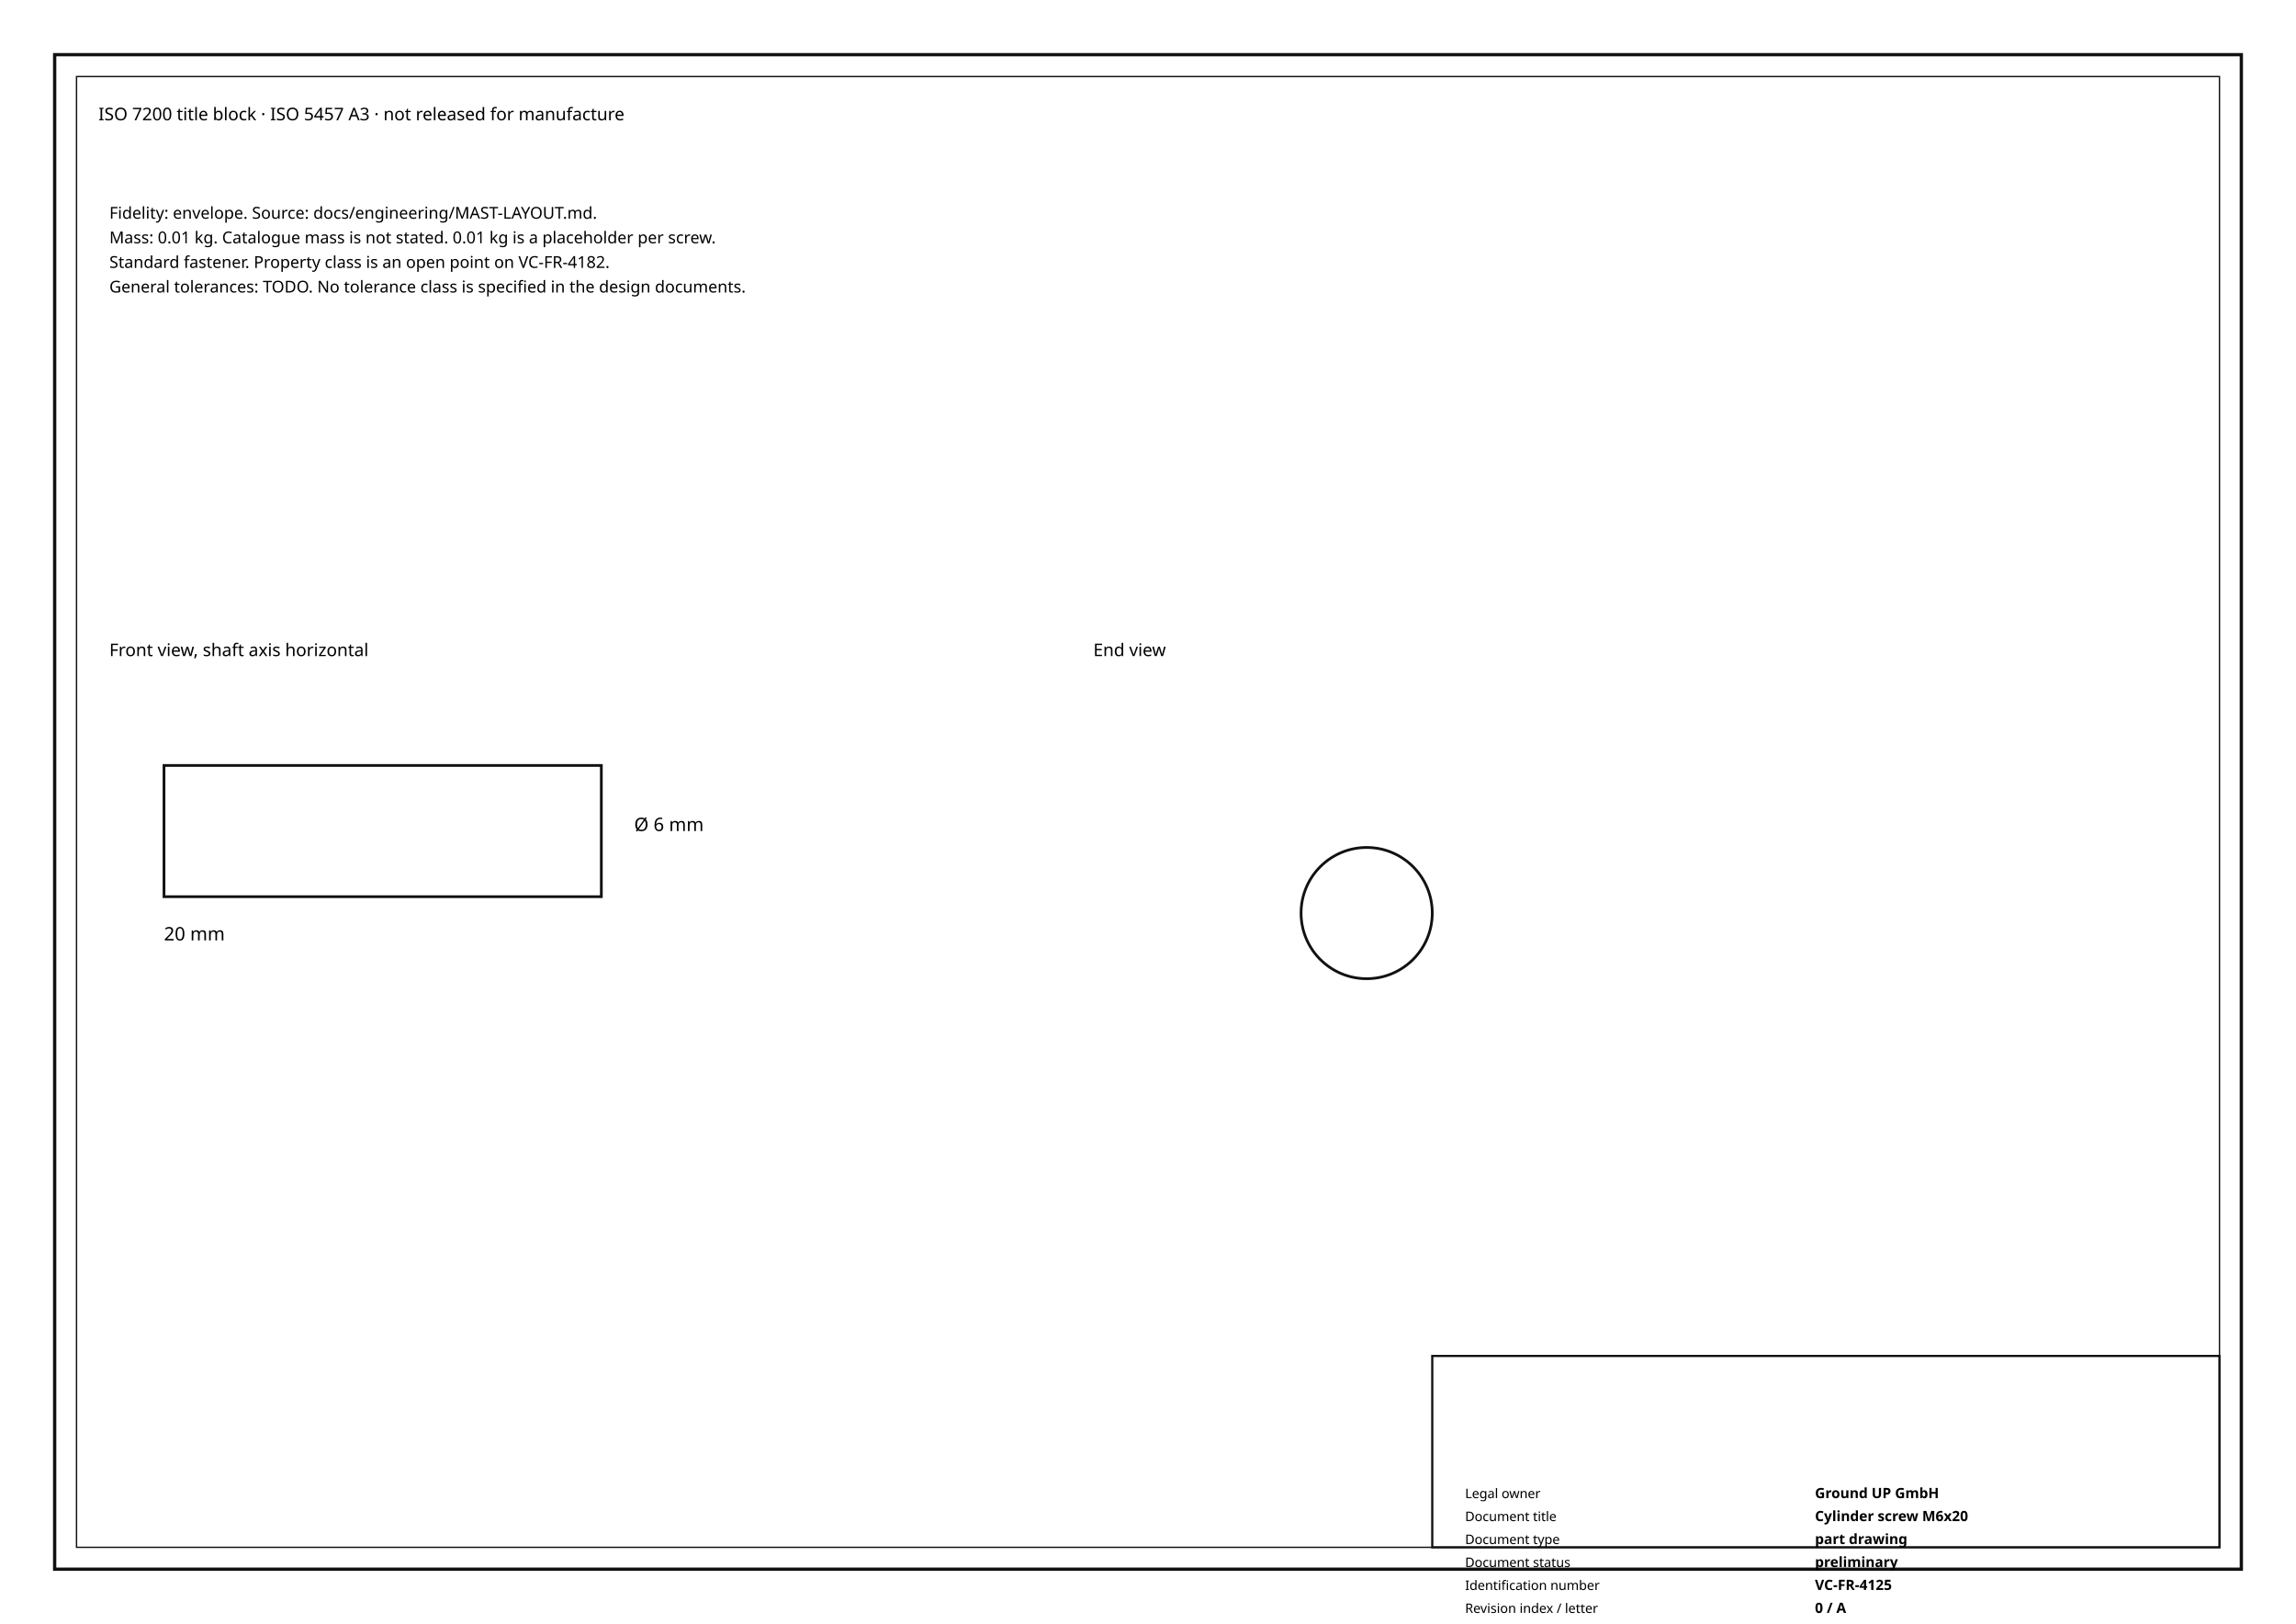
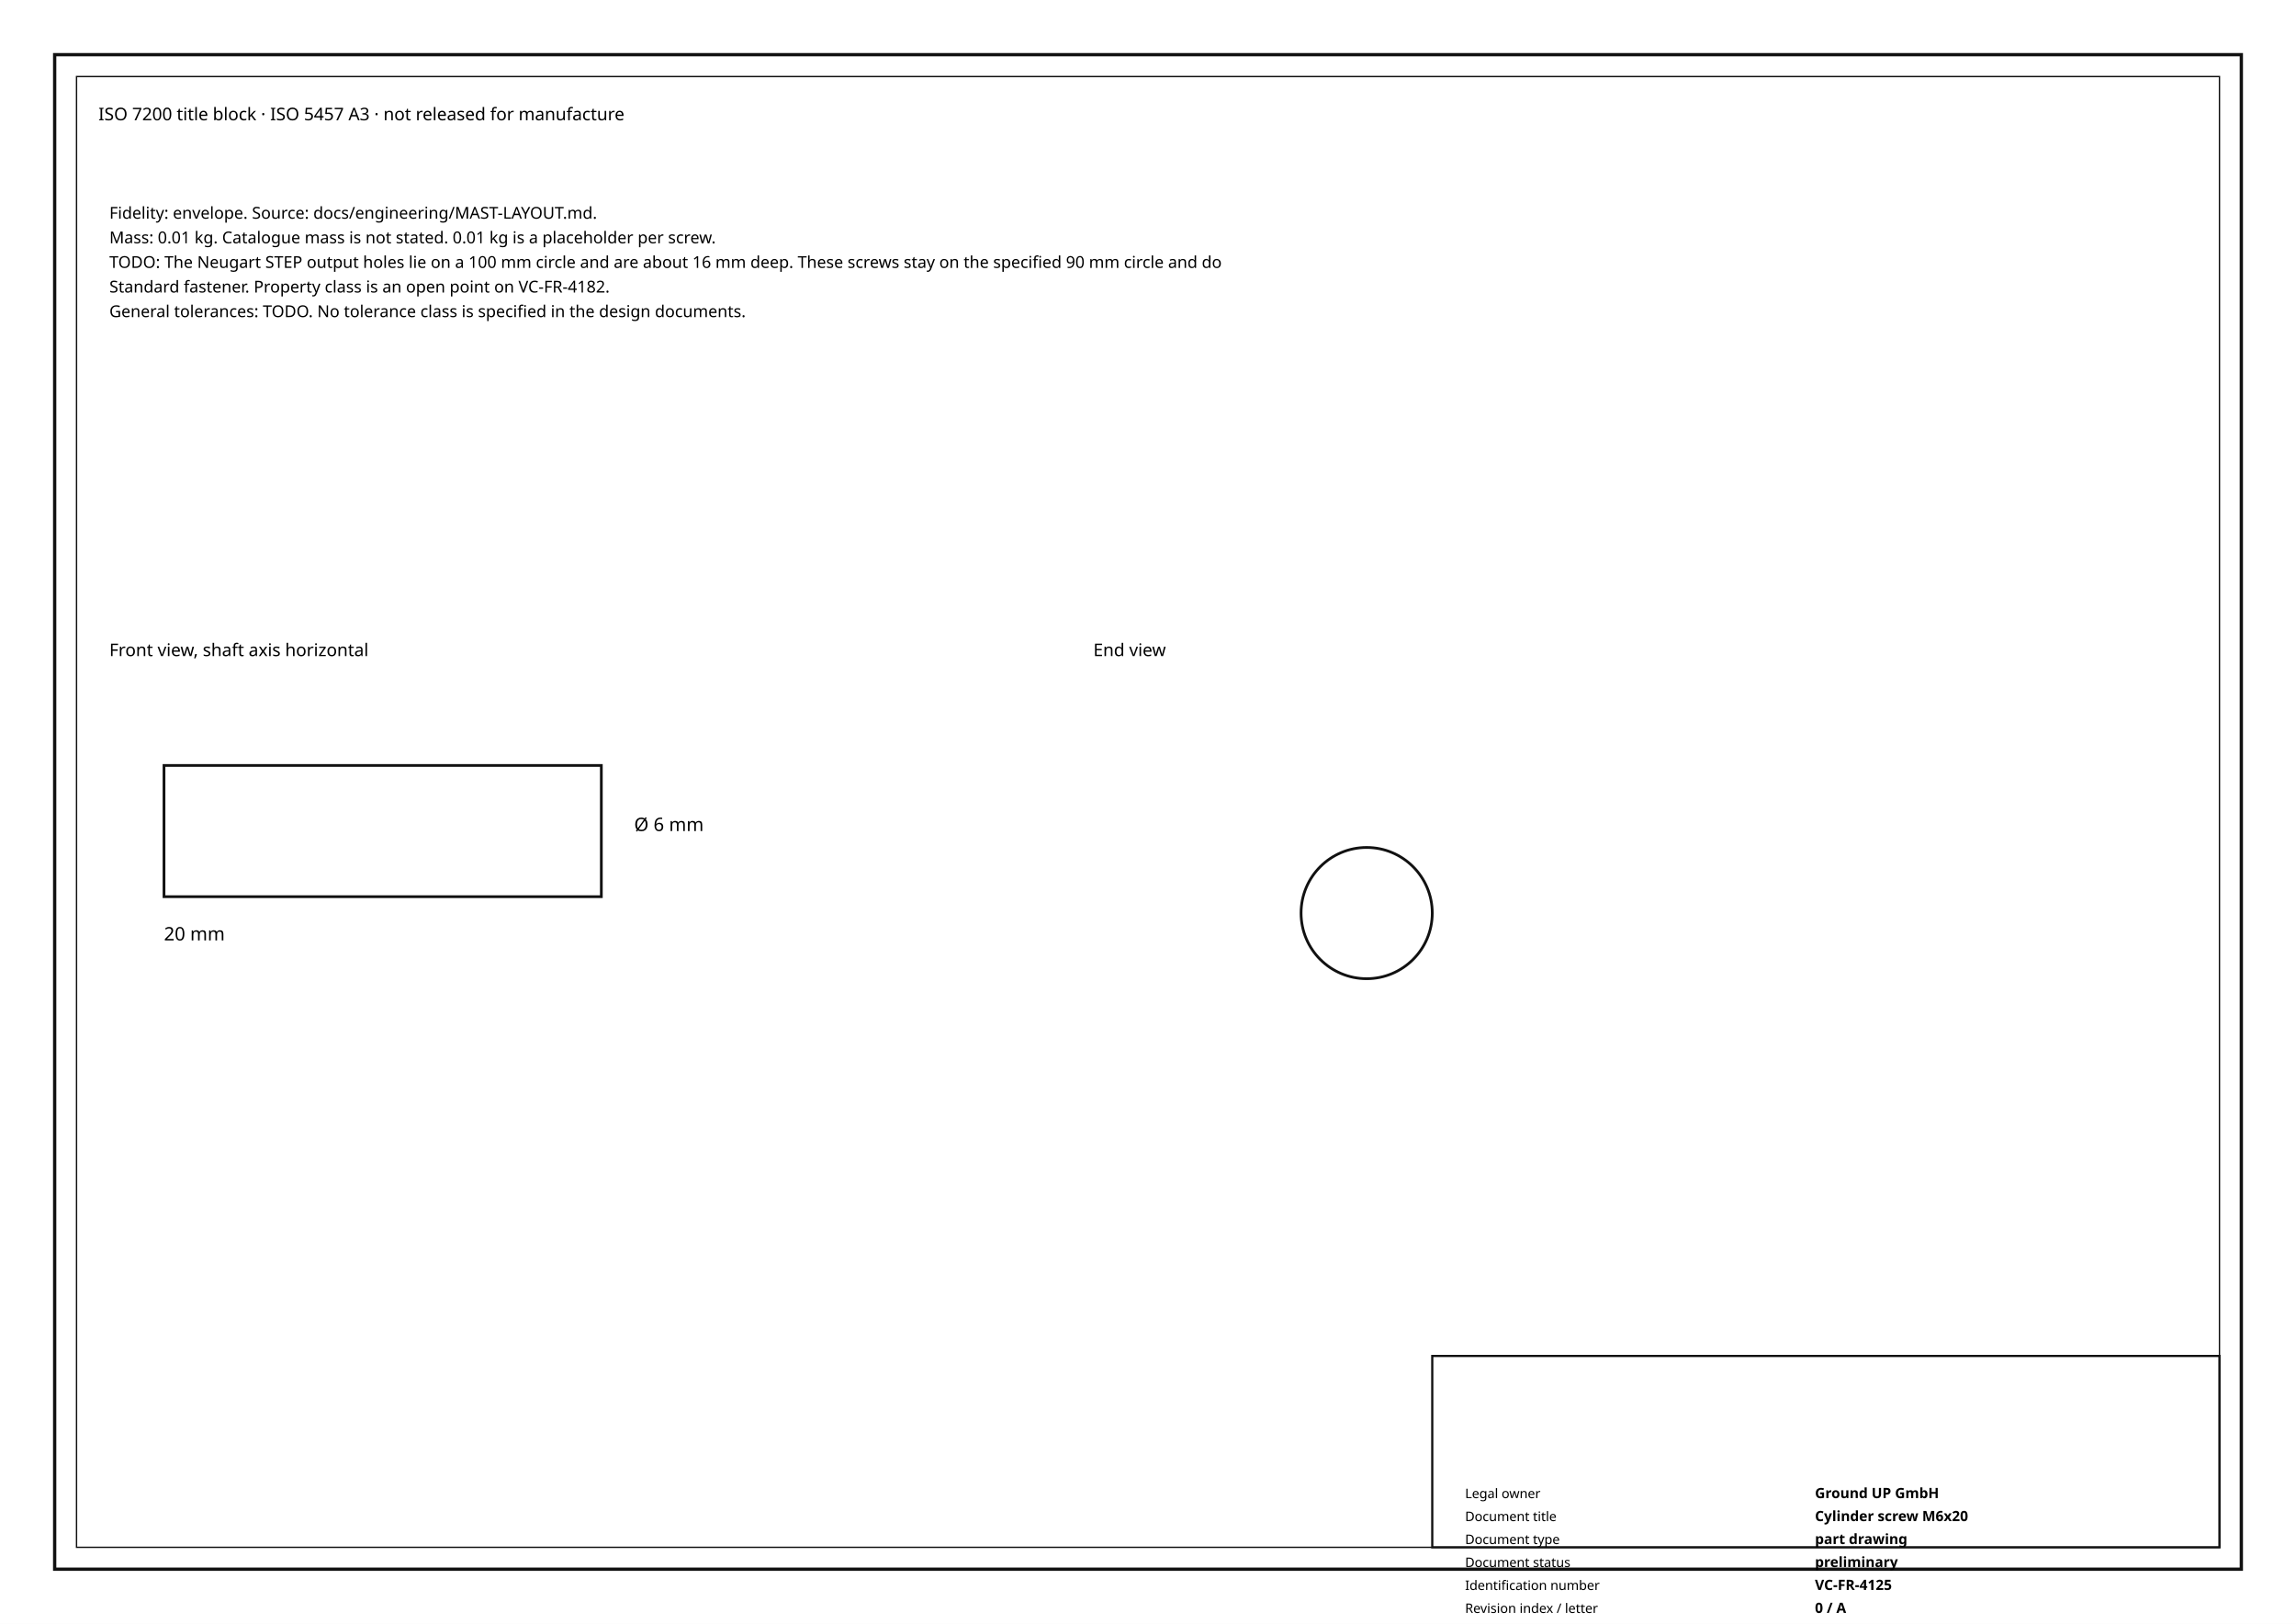
<svg xmlns="http://www.w3.org/2000/svg" width="420mm" height="297mm" viewBox="0 0 420.0 297.0">
  <rect width="100%" height="100%" fill="#fff" />
  <rect x="10" y="10" width="400" height="277" fill="none" stroke="#111" stroke-width="0.6" />
  <rect x="14" y="14" width="392" height="269" fill="none" stroke="#111" stroke-width="0.25" />
  <rect x="262" y="248" width="144" height="35" fill="none" stroke="#111" stroke-width="0.4" />
  <text x="18" y="22" font-size="3.2" font-family="sans-serif">ISO 7200 title block · ISO 5457 A3 · not released for manufacture</text>
  <text x="20" y="120" font-size="3.2" font-family="sans-serif">Front view, shaft axis horizontal</text>
  <rect x="30" y="140" width="80.00" height="24.00" fill="none" stroke="#111" stroke-width="0.5" />
  <text x="30" y="172.0" font-size="3.4" font-family="sans-serif">20 mm</text>
  <text x="116.0" y="152.0" font-size="3.4" font-family="sans-serif">Ø 6 mm</text>
  <text x="200" y="120" font-size="3.2" font-family="sans-serif">End view</text>
  <circle cx="250" cy="167.0" r="12.00" fill="none" stroke="#111" stroke-width="0.5" />
  <text x="20" y="40" font-size="3" font-family="sans-serif">Fidelity: envelope. Source: docs/engineering/MAST-LAYOUT.md.</text>
  <text x="20" y="44.5" font-size="3" font-family="sans-serif">Mass: 0.01 kg. Catalogue mass is not stated. 0.01 kg is a placeholder per screw.</text>
-   <text x="20" y="49.0" font-size="3" font-family="sans-serif">Standard fastener. Property class is an open point on VC-FR-4182.</text>
-   <text x="20" y="53.5" font-size="3" font-family="sans-serif">General tolerances: TODO. No tolerance class is specified in the design documents.</text>
+   <text x="20" y="49.0" font-size="3" font-family="sans-serif">TODO: The Neugart STEP output holes lie on a 100 mm circle and are about 16 mm deep. These screws stay on the specified 90 mm circle and do </text>
+   <text x="20" y="53.5" font-size="3" font-family="sans-serif">Standard fastener. Property class is an open point on VC-FR-4182.</text>
+   <text x="20" y="58.0" font-size="3" font-family="sans-serif">General tolerances: TODO. No tolerance class is specified in the design documents.</text>
  <text x="268" y="274" font-size="2.4" font-family="sans-serif">Legal owner</text>
  <text x="332" y="274" font-size="2.6" font-family="sans-serif" font-weight="700">Ground UP GmbH</text>
  <text x="268" y="278.2" font-size="2.4" font-family="sans-serif">Document title</text>
  <text x="332" y="278.2" font-size="2.6" font-family="sans-serif" font-weight="700">Cylinder screw M6x20</text>
  <text x="268" y="282.4" font-size="2.4" font-family="sans-serif">Document type</text>
  <text x="332" y="282.4" font-size="2.6" font-family="sans-serif" font-weight="700">part drawing</text>
  <text x="268" y="286.6" font-size="2.4" font-family="sans-serif">Document status</text>
  <text x="332" y="286.6" font-size="2.6" font-family="sans-serif" font-weight="700">preliminary</text>
  <text x="268" y="290.8" font-size="2.4" font-family="sans-serif">Identification number</text>
  <text x="332" y="290.8" font-size="2.6" font-family="sans-serif" font-weight="700">VC-FR-4125</text>
  <text x="268" y="295" font-size="2.4" font-family="sans-serif">Revision index / letter</text>
  <text x="332" y="295" font-size="2.6" font-family="sans-serif" font-weight="700">0 / A</text>
  <text x="268" y="299.2" font-size="2.4" font-family="sans-serif">Creator</text>
  <text x="332" y="299.2" font-size="2.6" font-family="sans-serif" font-weight="700">vibrocore cad export</text>
  <text x="268" y="303.4" font-size="2.4" font-family="sans-serif">Created</text>
  <text x="332" y="303.4" font-size="2.6" font-family="sans-serif" font-weight="700">2026-11-19</text>
  <text x="268" y="307.6" font-size="2.4" font-family="sans-serif">Units</text>
  <text x="332" y="307.6" font-size="2.6" font-family="sans-serif" font-weight="700">mm</text>
  <text x="268" y="311.8" font-size="2.4" font-family="sans-serif">Projection</text>
  <text x="332" y="311.8" font-size="2.6" font-family="sans-serif" font-weight="700">first angle (ISO 128)</text>
  <text x="268" y="316" font-size="2.4" font-family="sans-serif">Sheet</text>
  <text x="332" y="316" font-size="2.6" font-family="sans-serif" font-weight="700">1 / 1</text>
</svg>
